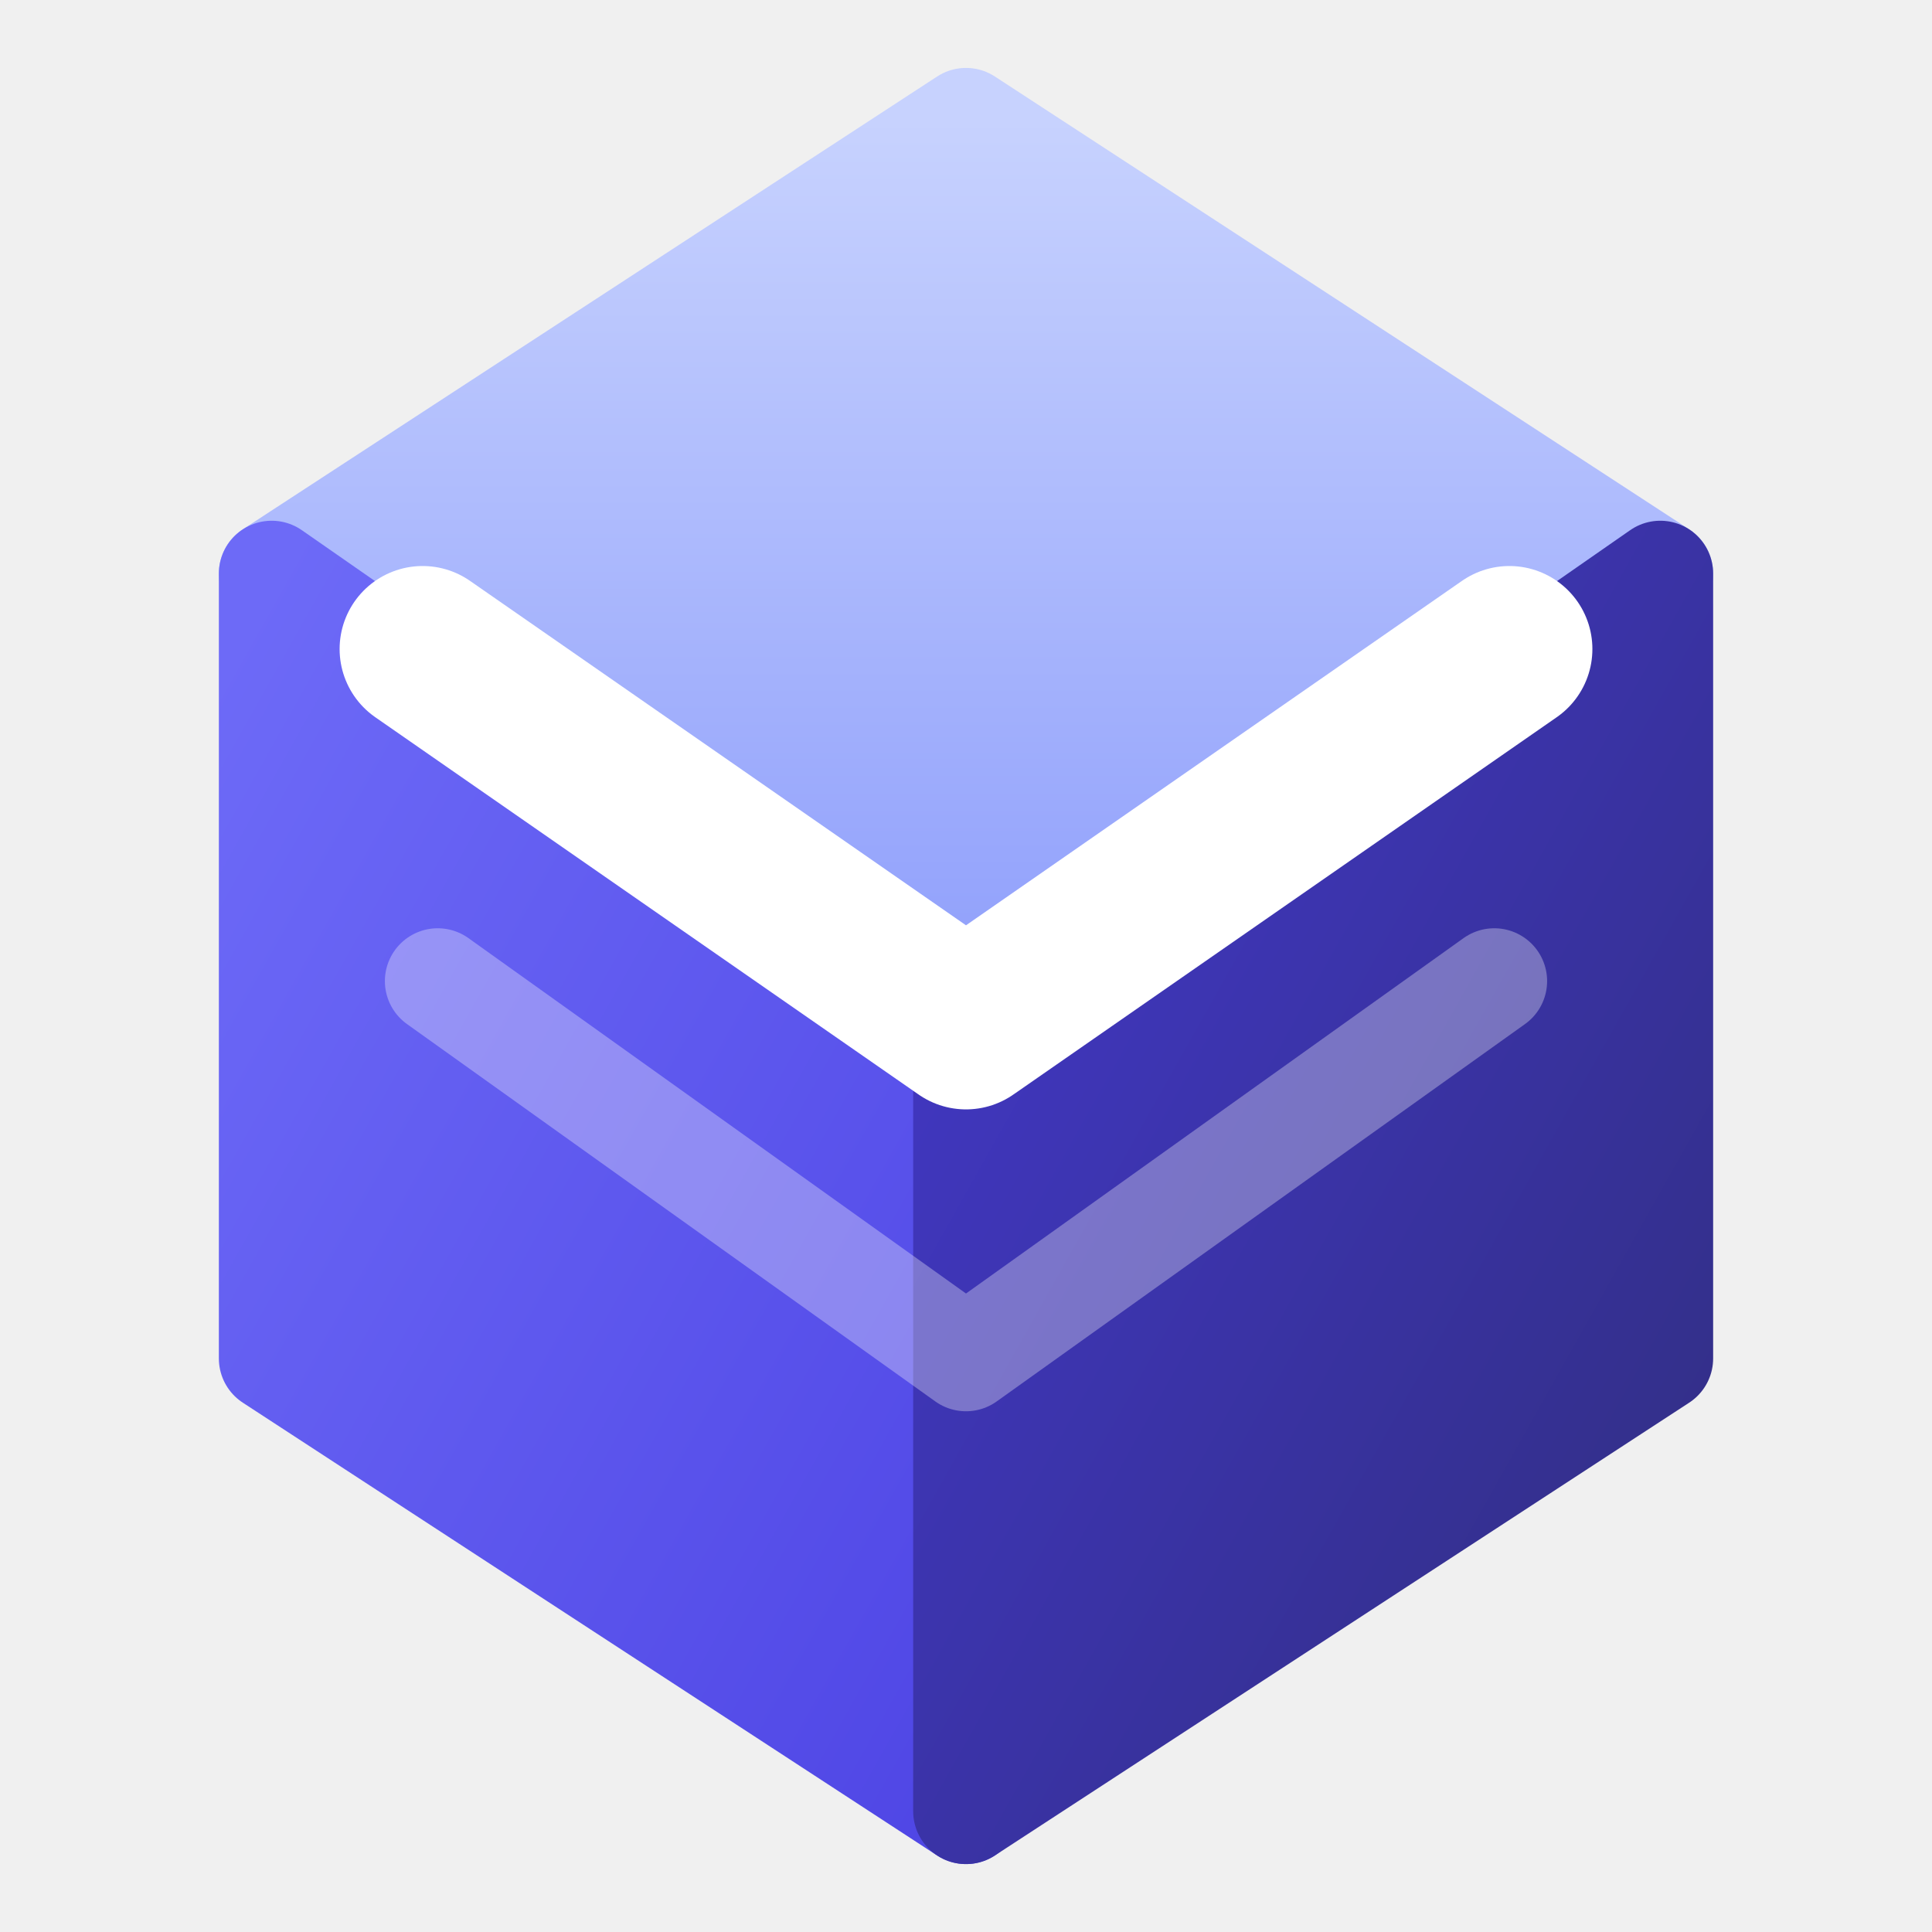
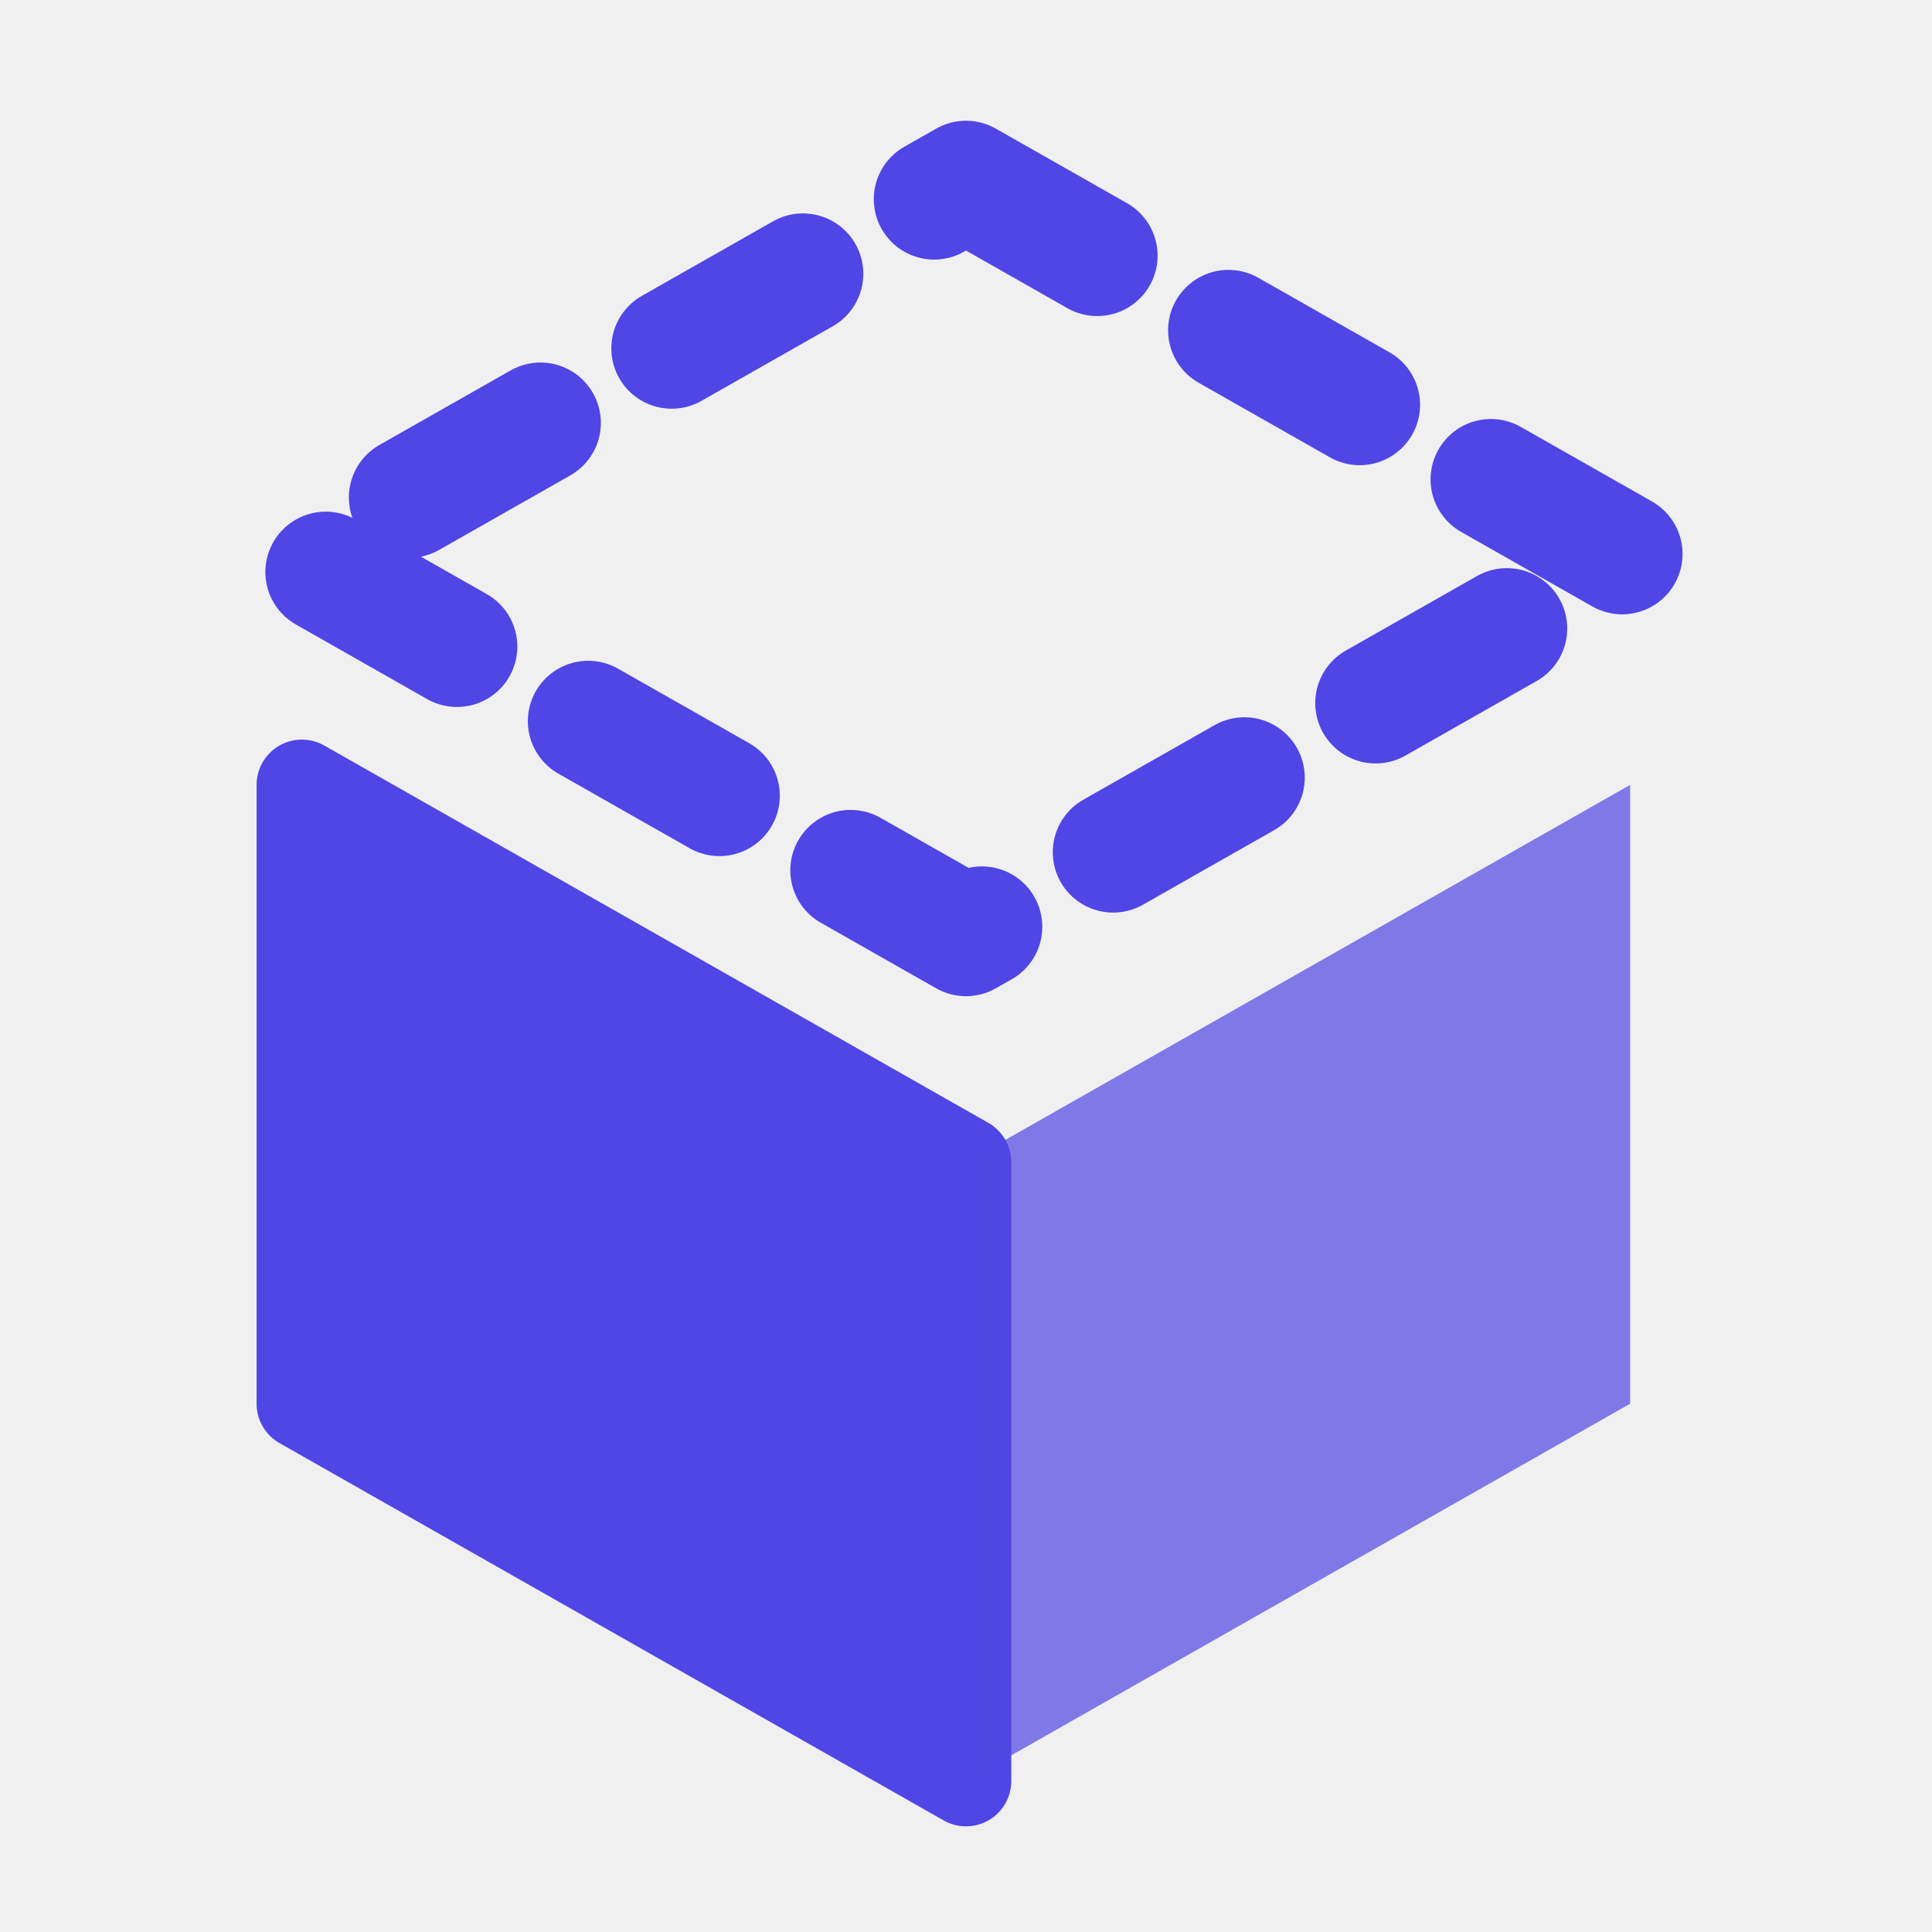
<svg xmlns="http://www.w3.org/2000/svg" viewBox="0 0 64 64" width="64" height="64">
-   <defs>
-     <linearGradient id="tfv-top" x1="0" y1="0" x2="0" y2="1">
-       <stop offset="0" stop-color="#c7d2fe" />
-       <stop offset="1" stop-color="#8b9bfb" />
-     </linearGradient>
-     <linearGradient id="tfv-left" x1="0" y1="0" x2="1" y2="1">
-       <stop offset="0" stop-color="#6d6af7" />
-       <stop offset="1" stop-color="#4f46e5" />
-     </linearGradient>
-     <linearGradient id="tfv-right" x1="0" y1="0" x2="1" y2="1">
-       <stop offset="0" stop-color="#4338ca" />
-       <stop offset="1" stop-color="#312e81" />
-     </linearGradient>
-   </defs>
-   <g stroke-linejoin="round" stroke-width="3.5">
-     <path d="M32 4 L55 19 L32 35 L9 19 Z" fill="url(#tfv-top)" stroke="url(#tfv-top)" />
-     <path d="M9 19 L32 35 L32 60 L9 45 Z" fill="url(#tfv-left)" stroke="url(#tfv-left)" />
-     <path d="M55 19 L32 35 L32 60 L55 45 Z" fill="url(#tfv-right)" stroke="url(#tfv-right)" />
+   <style>.m{color:#4f46e5}@media (prefers-color-scheme: dark){.m{color:#818cf8}}</style>
+   <g class="m">
+     <path d="M32 6 L54 18.5 L32 31 L10 18.5 Z" fill="none" stroke="currentColor" stroke-width="4" stroke-linecap="round" stroke-linejoin="round" stroke-dasharray="5 5" />
+     <path d="M10 26 L32 38.5 L32 59 L10 46.5 Z" fill="currentColor" stroke="currentColor" stroke-width="3" stroke-linejoin="round" />
+     <path d="M54 26 L32 38.5 L32 59 L54 46.5 Z" fill="currentColor" fill-opacity="0.7" />
  </g>
-   <path d="M14.5 32.5 L32 45 L49.5 32.5" fill="none" stroke="#fff" stroke-opacity="0.32" stroke-width="3.5" stroke-linecap="round" stroke-linejoin="round" />
-   <path d="M14 21.5 L32 34 L50 21.5" fill="none" stroke="#fff" stroke-width="5.5" stroke-linecap="round" stroke-linejoin="round" />
</svg>
